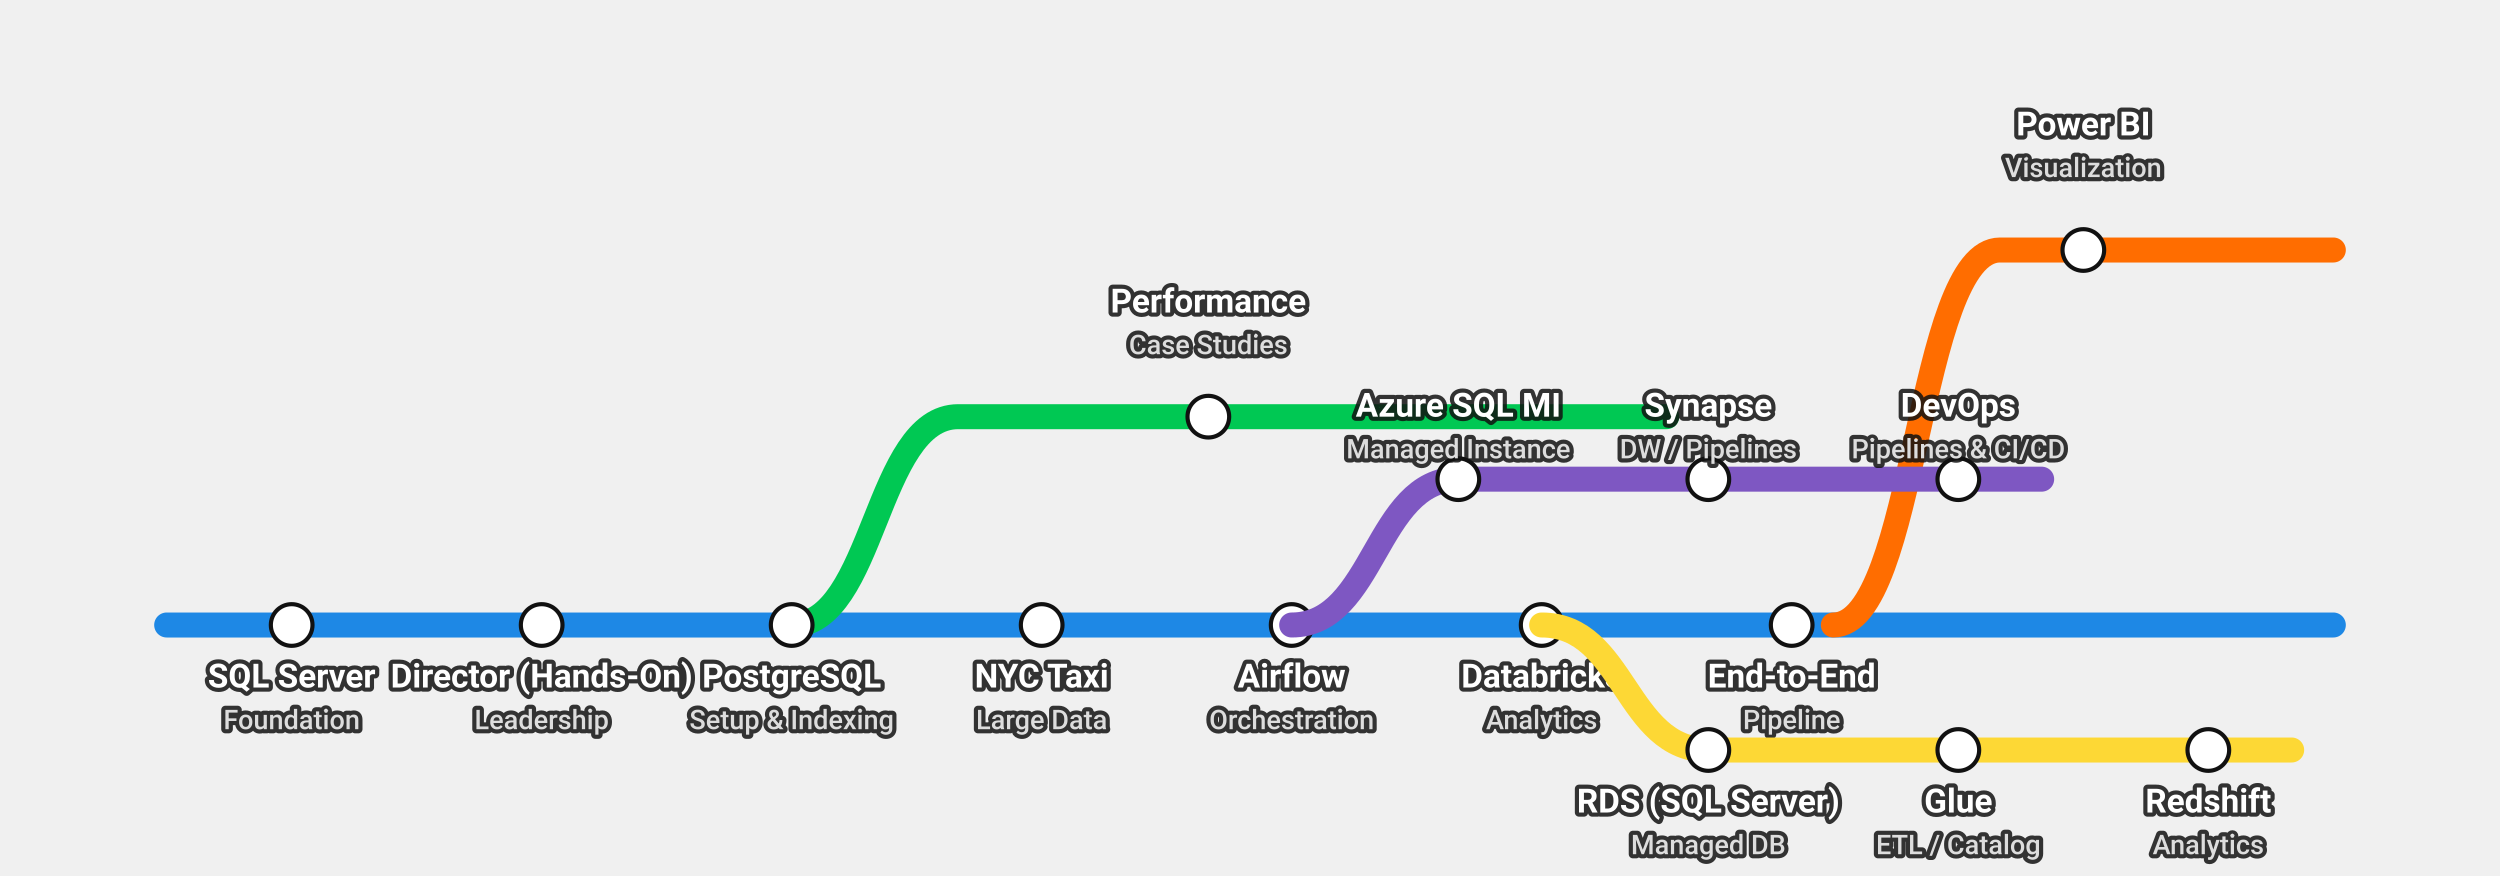
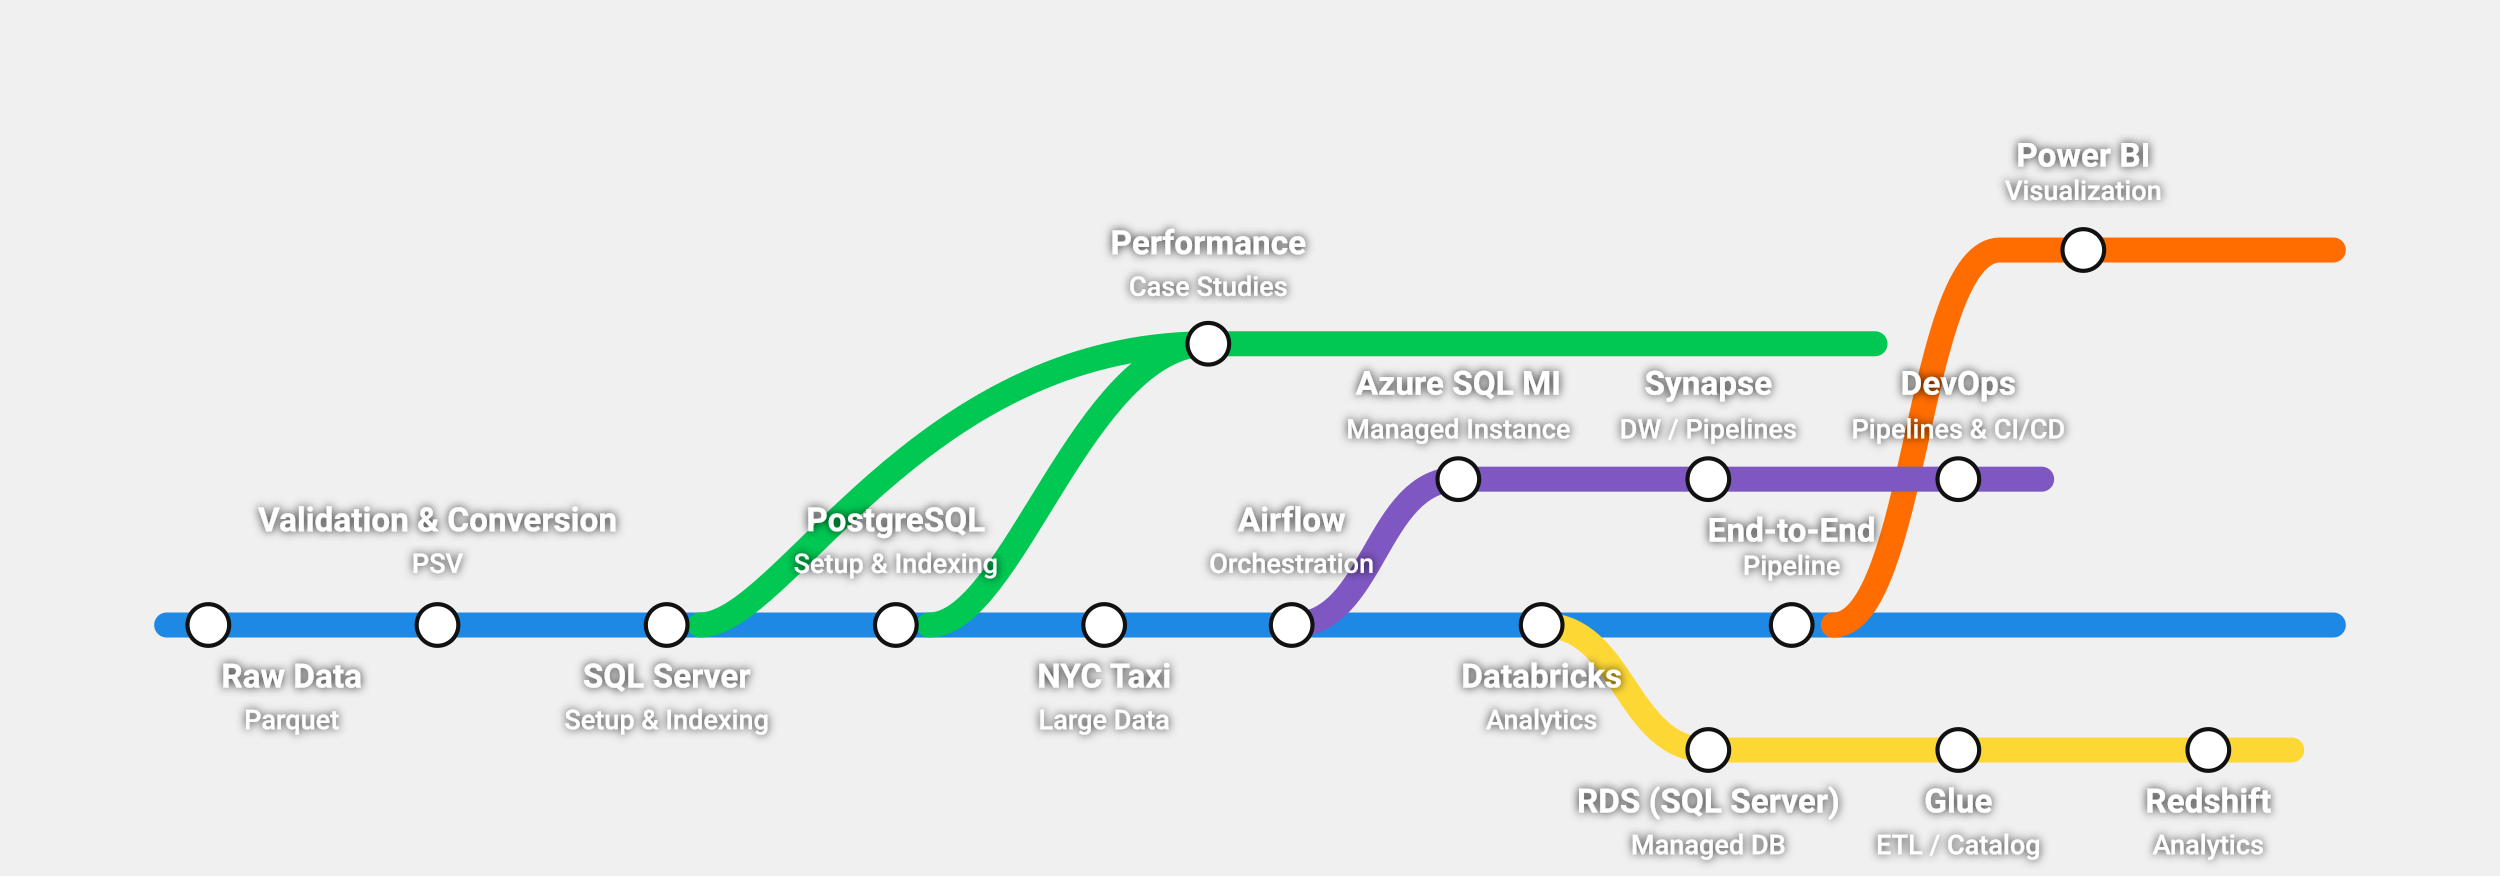
<svg xmlns="http://www.w3.org/2000/svg" xmlns:xlink="http://www.w3.org/1999/xlink" viewBox="0 0 1200 420" style="max-width:100%; height:auto; background:transparent" role="img" aria-label="Subway-style roadmap (vibrant)">
  <style>
    .line { fill:none; stroke-width:12; stroke-linecap:round; }
    .stop { stroke:#111; stroke-width:2; }
    .label { font:600 16px/1.2 system-ui, -apple-system, Segoe UI, Roboto, Arial; fill:#fff; }
    .muted { font:500 13px/1.2 system-ui, -apple-system, Segoe UI, Roboto, Arial; fill:#ddd; }
  </style>
  <style>
    .label, .muted {
      paint-order: stroke;            /* draw stroke under fill */
      stroke: rgba(17,17,17,.85);     /* dark halo */
      stroke-width: 4;                /* thickness of halo */
      stroke-linejoin: round;
    }
+ 
+     .tight-above .label { 
+       dominant-baseline: central; 
+     }
+ 
+     .tight-above .muted { 
+       dominant-baseline: central; 
+     }
+   </style>
+   <defs>
+     <filter id="text-pop" x="-40%" y="-40%" width="180%" height="180%">
+       <feDropShadow dx="0" dy="0" stdDeviation="2.4" flood-color="#000" flood-opacity="0.9" />
+     </filter>
+   </defs>
+   <style>
+     .label, .muted {
+       fill:#fff;              /* keep white */
+       stroke-width:0;         /* disable outline halo */
+       filter:url(#text-pop);  /* apply the new glow */
+     }
  </style>
  <path class="line" stroke="#1E88E5" d="M80,300 L1120,300" />
-   <path class="line" stroke="#00C853" d="M380,300 C420,300 420,200 460,200 L800,200" />
+   <path class="line" stroke="#00C853" d="M336,300 C376,300 440,165 580,165 L900,165" />
+   <path class="line" stroke="#00C853" d="M446,300 C486,300 520,165 580,165" />
  <path class="line" stroke="#FF6D00" d="M880,300 C920,300 920,120 960,120 L1120,120" />
-   <circle cx="140" cy="300" r="10" fill="#fff" class="stop" />
-   <text x="140" y="330" text-anchor="middle" class="label">SQL Server</text>
-   <text x="140" y="350" text-anchor="middle" class="muted">Foundation</text>
-   <circle cx="260" cy="300" r="10" fill="#fff" class="stop" />
-   <text x="260" y="330" text-anchor="middle" class="label">Director (Hands-On)</text>
-   <text x="260" y="350" text-anchor="middle" class="muted">Leadership</text>
-   <a xlink:href="/projects/postgres-indexing/">
-     <circle cx="380" cy="300" r="10" fill="#fff" class="stop" />
+   <path class="line" stroke="#7E57C2" d="M620,300 C660,300 660,230 700,230 L980,230" />
+   <path class="line" stroke="#FDD835" d="M740,300 C780,300 780,360 820,360 L1100,360" />
+   <circle cx="100" cy="300" r="10" fill="#fff" class="stop" />
+   <text x="140" y="330" text-anchor="middle" class="label">Raw Data</text>
+   <text x="140" y="350" text-anchor="middle" class="muted">Parquet</text>
+   <circle cx="210" cy="300" r="10" fill="#fff" class="stop" />
+   <text x="210" y="255" text-anchor="middle" class="label">Validation &amp; Conversion</text>
+   <text x="210" y="275" text-anchor="middle" class="muted">PSV</text>
+   <circle cx="320" cy="300" r="10" fill="#fff" class="stop" />
+   <text x="320" y="330" text-anchor="middle" class="label">SQL Server</text>
+   <text x="320" y="350" text-anchor="middle" class="muted">Setup &amp; Indexing</text>
+   <circle cx="430" cy="300" r="10" fill="#fff" class="stop" />
+   <text x="430" y="255" text-anchor="middle" class="label">PostgreSQL</text>
+   <text x="430" y="275" text-anchor="middle" class="muted">Setup &amp; Indexing</text>
+   <a xlink:href="/projects/nyc-taxi/" target="_top">
+     <circle cx="530" cy="300" r="10" fill="#fff" class="stop" />
  </a>
-   <text x="380" y="330" text-anchor="middle" class="label">PostgreSQL</text>
-   <text x="380" y="350" text-anchor="middle" class="muted">Setup &amp; Indexing</text>
-   <a xlink:href="/projects/nyc-taxi/" target="_top">
-     <circle cx="500" cy="300" r="10" fill="#fff" class="stop" />
-   </a>
-   <text x="500" y="330" text-anchor="middle" class="label">NYC Taxi</text>
-   <text x="500" y="350" text-anchor="middle" class="muted">Large Data</text>
-   <a xlink:href="/projects/airflow-etl/">
-     <circle cx="620" cy="300" r="10" fill="#fff" class="stop" />
-   </a>
-   <text x="620" y="330" text-anchor="middle" class="label">Airflow</text>
-   <text x="620" y="350" text-anchor="middle" class="muted">Orchestration</text>
+   <text x="530" y="330" text-anchor="middle" class="label">NYC Taxi</text>
+   <text x="530" y="350" text-anchor="middle" class="muted">Large Data</text>
+   <text x="620" y="255" text-anchor="middle" class="label">Airflow</text>
+   <text x="620" y="275" text-anchor="middle" class="muted">Orchestration</text>
  <a xlink:href="/projects/databricks-notebooks/">
    <circle cx="740" cy="300" r="10" fill="#fff" class="stop" />
  </a>
  <text x="740" y="330" text-anchor="middle" class="label">Databricks</text>
  <text x="740" y="350" text-anchor="middle" class="muted">Analytics</text>
  <a xlink:href="/projects/end-to-end/">
    <circle cx="860" cy="300" r="10" fill="#fff" class="stop" />
  </a>
-   <text x="860" y="330" text-anchor="middle" class="label">End-to-End</text>
-   <text x="860" y="350" text-anchor="middle" class="muted">Pipeline</text>
+   <text x="860" y="260" text-anchor="middle" class="label">End-to-End</text>
+   <text x="860" y="276" text-anchor="middle" class="muted">Pipeline</text>
  <a xlink:href="/projects/sqlserver-performance/">
-     <circle cx="580" cy="200" r="10" fill="#fff" class="stop" />
+     <circle cx="580" cy="165" r="10" fill="#fff" class="stop" />
  </a>
-   <text x="580" y="150" text-anchor="middle" class="label">Performance</text>
-   <text x="580" y="170" text-anchor="middle" class="muted">Case Studies</text>
+   <text x="580" y="122" text-anchor="middle" class="label">Performance</text>
+   <text x="580" y="142" text-anchor="middle" class="muted">Case Studies</text>
  <a xlink:href="/projects/powerbi-dashboards/">
    <circle cx="1000" cy="120" r="10" fill="#fff" class="stop" />
  </a>
-   <text x="1000" y="65" text-anchor="middle" class="label">Power BI</text>
-   <text x="1000" y="85" text-anchor="middle" class="muted">Visualization</text>
-   <path class="line" stroke="#7E57C2" d="M620,300 C660,300 660,230 700,230 L980,230" />
+   <text x="1000" y="80" text-anchor="middle" class="label">Power BI</text>
+   <text x="1000" y="96" text-anchor="middle" class="muted">Visualization</text>
+   <a xlink:href="/projects/airflow-etl/">
+     <circle cx="620" cy="300" r="10" fill="#fff" class="stop" />
+   </a>
  <a xlink:href="/projects/azure-sql-mi/">
    <circle cx="700" cy="230" r="10" fill="#fff" class="stop" />
  </a>
-   <text x="700" y="200" text-anchor="middle" class="label">Azure SQL MI</text>
-   <text x="700" y="220" text-anchor="middle" class="muted">Managed Instance</text>
+   <g class="tight-above" transform="translate(700,230)">
+     <text x="0" y="-46" text-anchor="middle" class="label">Azure SQL MI</text>
+     <text x="0" y="-24" text-anchor="middle" class="muted">Managed Instance</text>
+   </g>
  <a xlink:href="/projects/azure-synapse/">
    <circle cx="820" cy="230" r="10" fill="#fff" class="stop" />
  </a>
-   <text x="820" y="200" text-anchor="middle" class="label">Synapse</text>
-   <text x="820" y="220" text-anchor="middle" class="muted">DW / Pipelines</text>
+   <g class="tight-above" transform="translate(820,230)">
+     <text x="0" y="-46" text-anchor="middle" class="label">Synapse</text>
+     <text x="0" y="-24" text-anchor="middle" class="muted">DW / Pipelines</text>
+   </g>
  <a xlink:href="/projects/azure-devops/">
    <circle cx="940" cy="230" r="10" fill="#fff" class="stop" />
  </a>
-   <text x="940" y="200" text-anchor="middle" class="label">DevOps</text>
-   <text x="940" y="220" text-anchor="middle" class="muted">Pipelines &amp; CI/CD</text>
-   <path class="line" stroke="#FDD835" d="M740,300 C780,300 780,360 820,360 L1100,360" />
+   <g class="tight-above" transform="translate(940,230)">
+     <text x="0" y="-46" text-anchor="middle" class="label">DevOps</text>
+     <text x="0" y="-24" text-anchor="middle" class="muted">Pipelines &amp; CI/CD</text>
+   </g>
  <a xlink:href="/projects/aws-rds-sqlserver/">
    <circle cx="820" cy="360" r="10" fill="#fff" class="stop" />
  </a>
  <text x="820" y="390" text-anchor="middle" class="label">RDS (SQL Server)</text>
  <text x="820" y="410" text-anchor="middle" class="muted">Managed DB</text>
  <a xlink:href="/projects/aws-glue/">
    <circle cx="940" cy="360" r="10" fill="#fff" class="stop" />
  </a>
  <text x="940" y="390" text-anchor="middle" class="label">Glue</text>
  <text x="940" y="410" text-anchor="middle" class="muted">ETL / Catalog</text>
  <a xlink:href="/projects/aws-redshift/">
    <circle cx="1060" cy="360" r="10" fill="#fff" class="stop" />
  </a>
  <text x="1060" y="390" text-anchor="middle" class="label">Redshift</text>
  <text x="1060" y="410" text-anchor="middle" class="muted">Analytics</text>
</svg>
